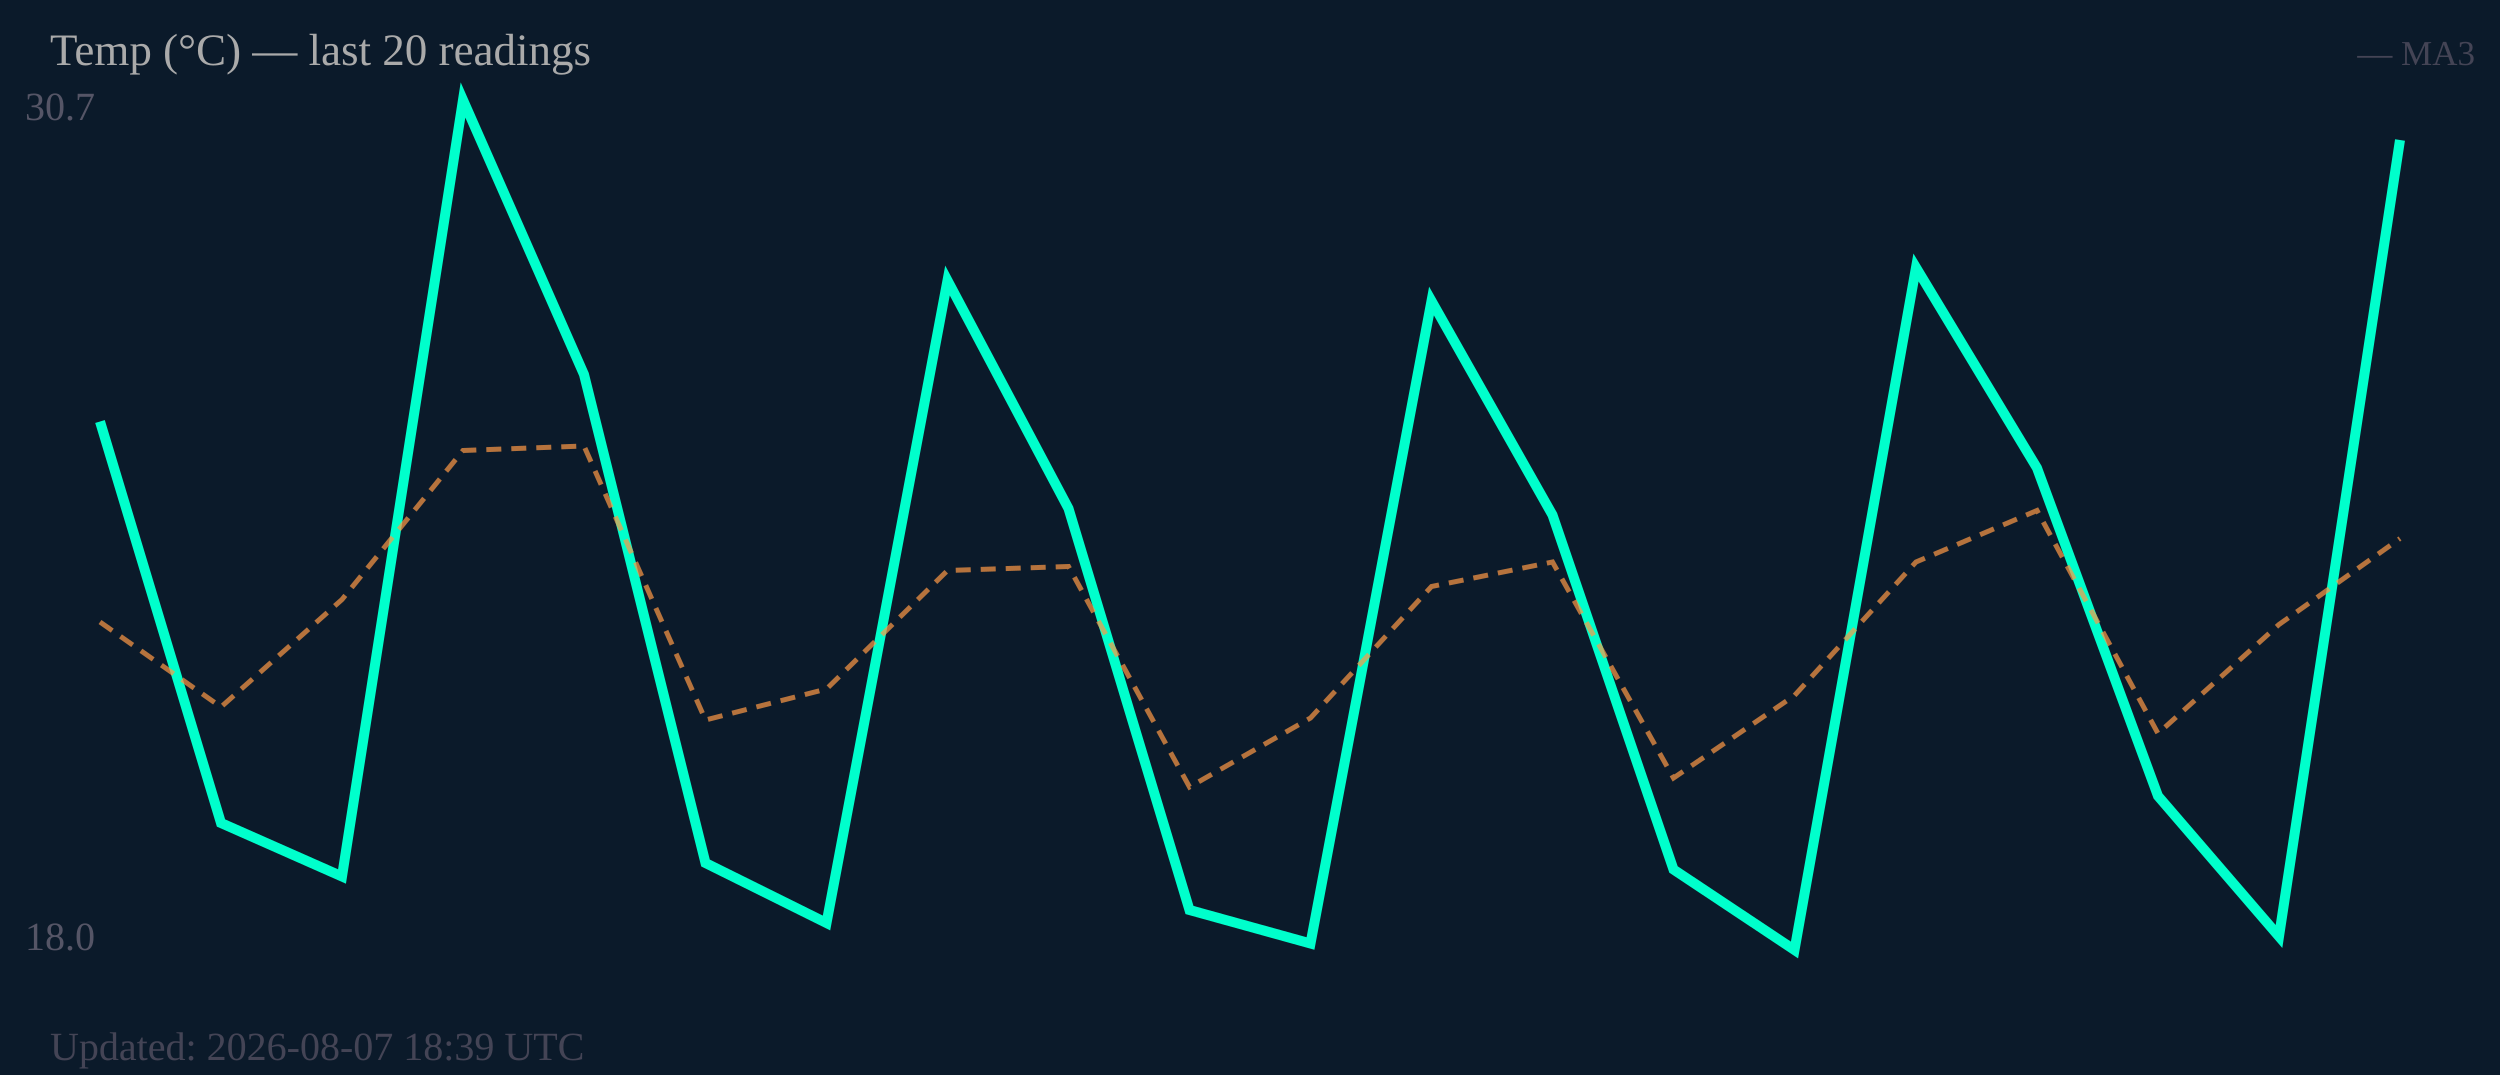
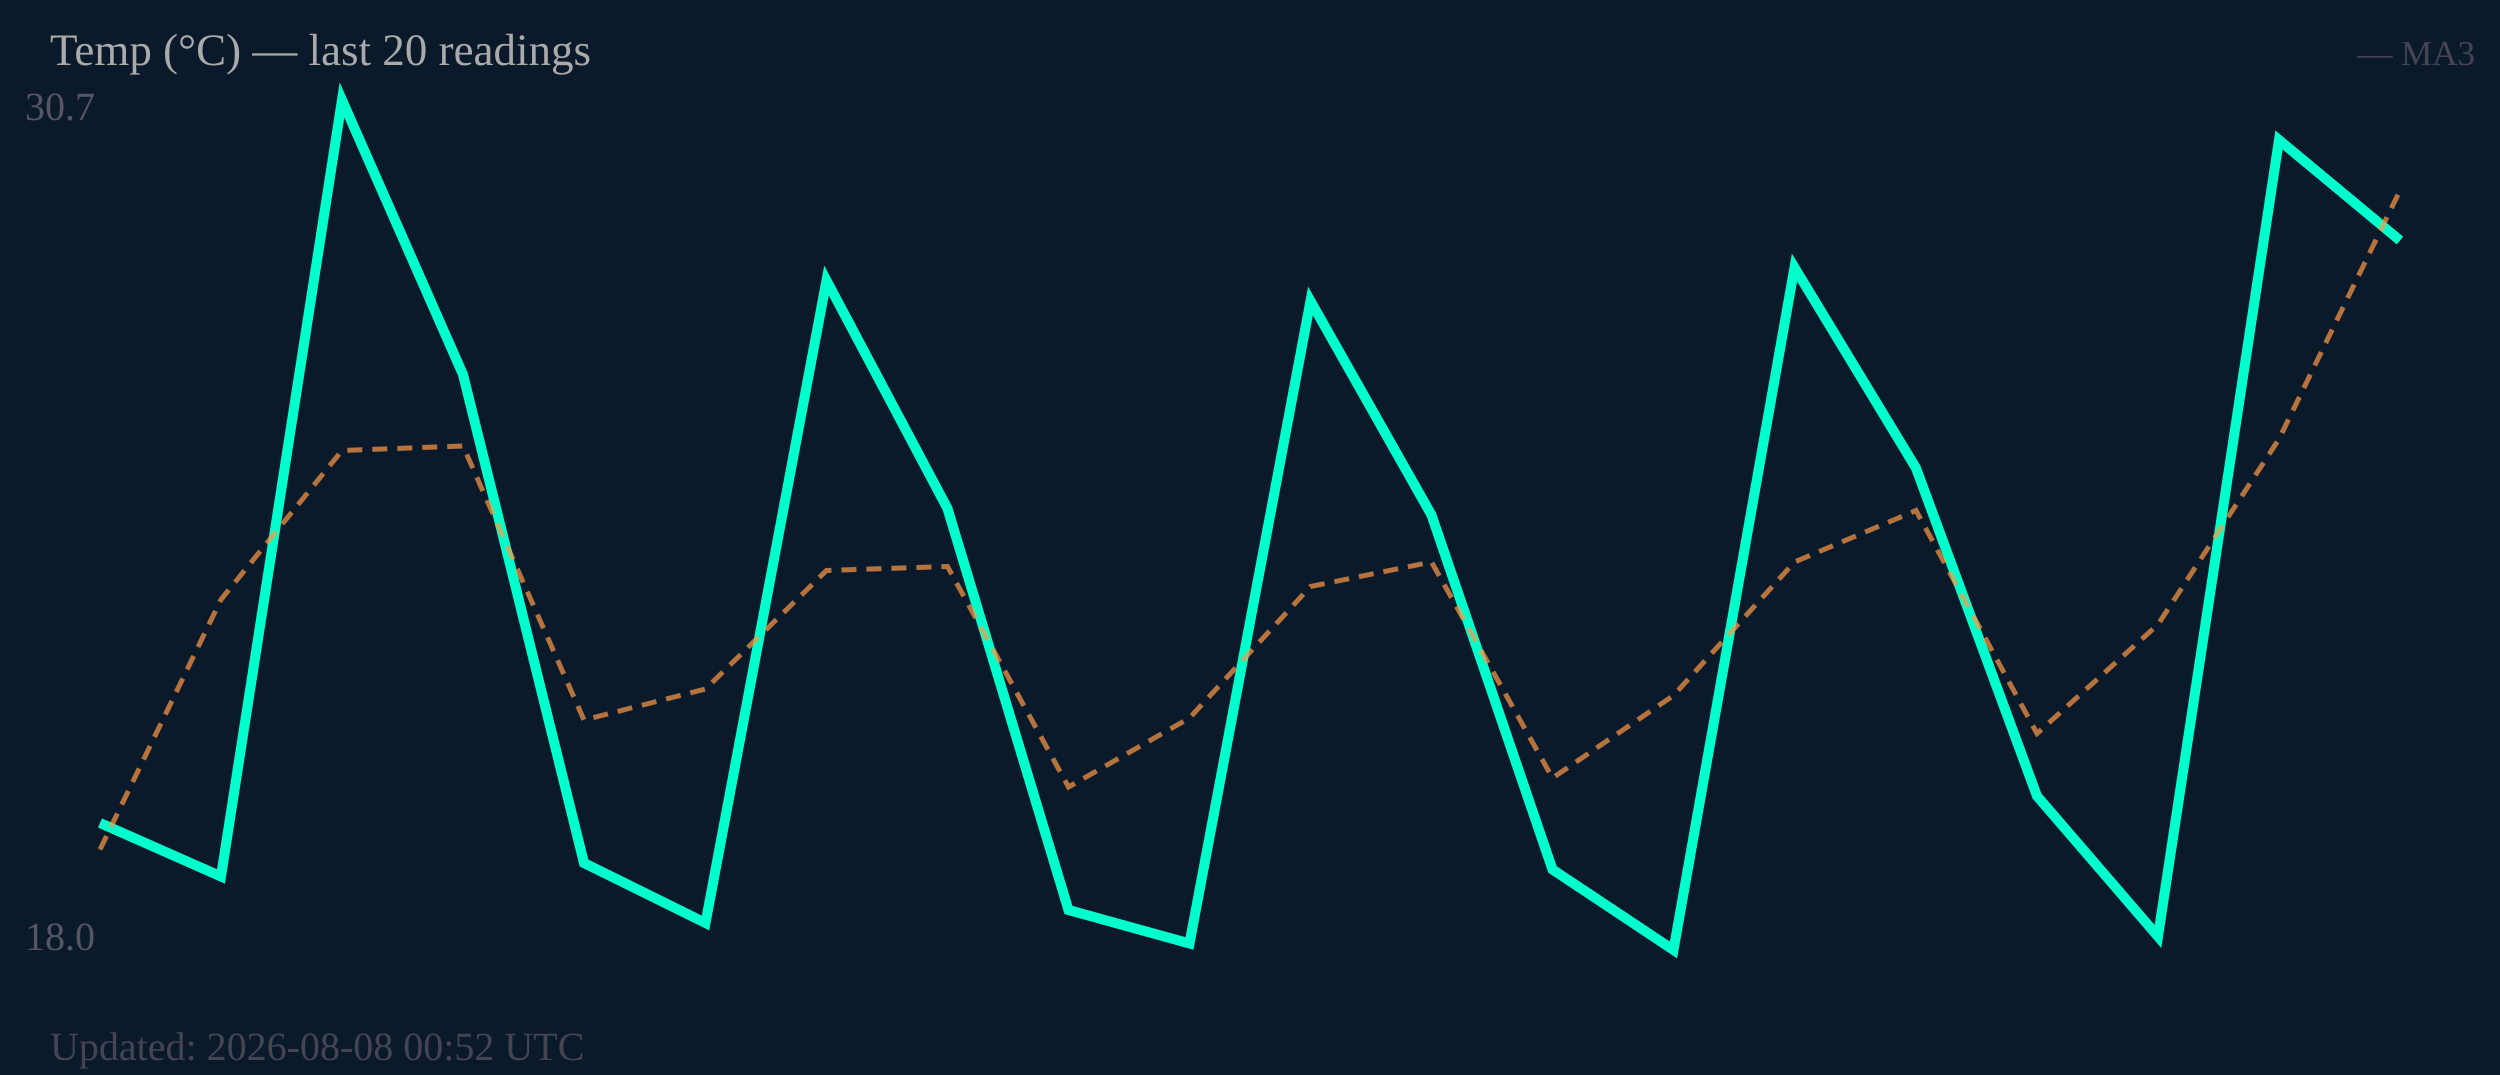
<svg xmlns="http://www.w3.org/2000/svg" width="500" height="215" viewBox="0 0 500 215">
  <rect width="500" height="215" fill="#0b1a2a" />
  <text x="5" y="24" font-size="8" fill="#556">30.7</text>
  <text x="5" y="190" font-size="8" fill="#556">18.0</text>
-   <polyline fill="none" stroke="#00ffcc" stroke-width="2" points="20.0,84.3 44.2,164.6 68.4,175.3 92.6,20.0 116.8,74.9 141.1,172.6 165.3,184.6 189.5,56.1 213.7,101.7 237.9,182.0 262.1,188.7 286.3,60.2 310.5,103.0 334.7,173.9 358.9,190.0 383.2,53.5 407.4,93.6 431.6,159.2 455.8,187.3 480.0,28.0" />
-   <polyline fill="none" stroke="#ff9944" stroke-width="1" stroke-dasharray="3,2" opacity="0.7" points="20.0,124.4 44.2,141.4 68.4,119.9 92.6,90.1 116.8,89.2 141.1,144.0 165.3,137.8 189.5,114.1 213.7,113.3 237.9,157.4 262.1,143.6 286.3,117.3 310.5,112.4 334.7,155.6 358.9,139.1 383.2,112.4 407.4,102.1 431.6,146.7 455.8,124.9 480.0,107.7" />
+   <polyline fill="none" stroke="#00ffcc" stroke-width="2" points="20.0,164.6 44.2,175.3 68.4,20.0 92.6,74.9 116.8,172.6 141.1,184.6 165.3,56.1 189.5,101.7 213.7,182.0 237.9,188.7 262.1,60.2 286.3,103.0 310.5,173.9 334.7,190.0 358.9,53.5 383.2,93.6 407.4,159.2 431.6,187.3 455.8,28.0 480.0,48.1" />
+   <polyline fill="none" stroke="#ff9944" stroke-width="1" stroke-dasharray="3,2" opacity="0.7" points="20.0,169.9 44.2,119.9 68.4,90.1 92.6,89.2 116.8,144.0 141.1,137.8 165.3,114.1 189.5,113.3 213.7,157.4 237.9,143.6 262.1,117.3 286.3,112.4 310.5,155.6 334.7,139.1 358.9,112.4 383.2,102.1 407.4,146.7 431.6,124.9 455.8,87.8 480.0,38.1" />
  <text x="10" y="13" font-size="9" fill="#aaa">Temp (°C) — last 20 readings</text>
  <text x="495" y="13" font-size="7" fill="#445" text-anchor="end">— MA3</text>
-   <text x="10" y="212" font-size="8" fill="#445">Updated: 2026-08-07 18:39 UTC</text>
+   <text x="10" y="212" font-size="8" fill="#445">Updated: 2026-08-08 00:52 UTC</text>
</svg>
